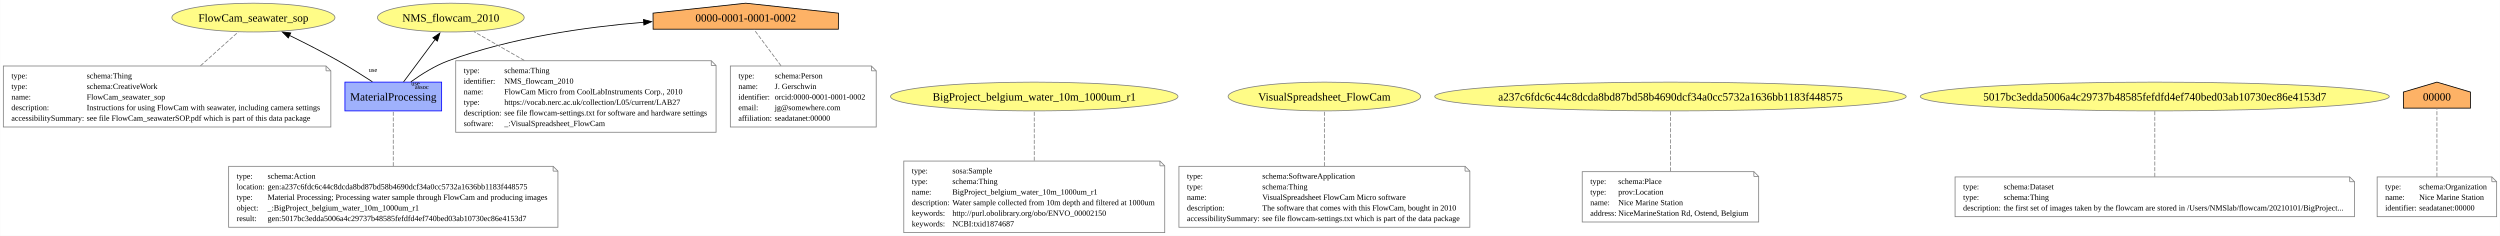
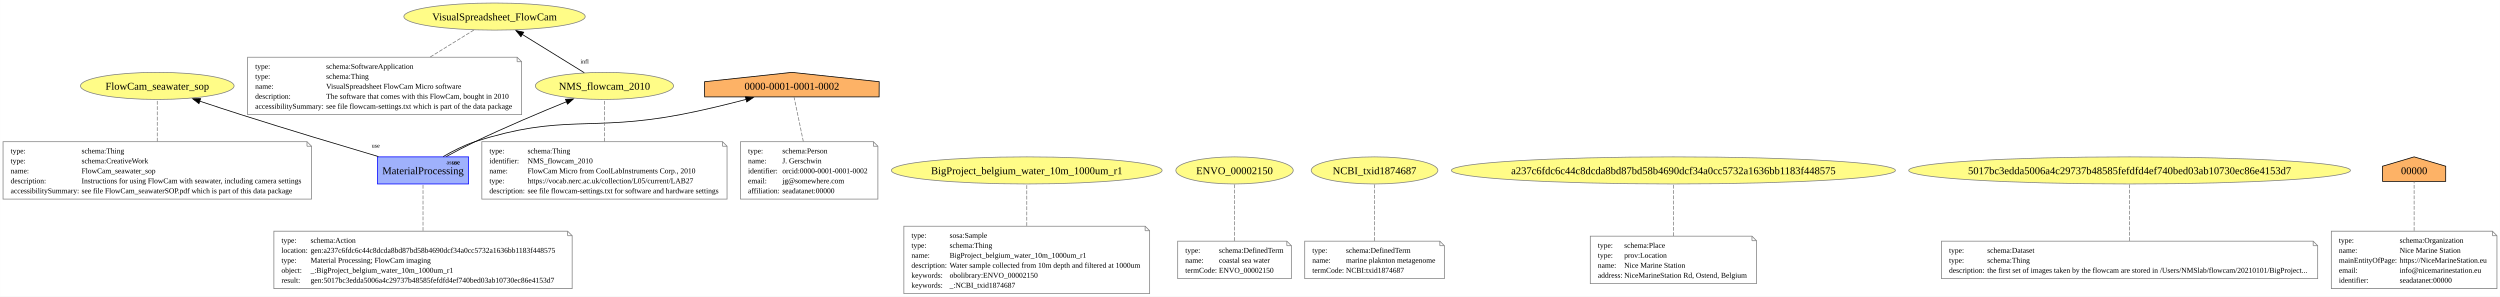
- <svg xmlns="http://www.w3.org/2000/svg" xmlns:xlink="http://www.w3.org/1999/xlink" width="3128pt" height="295pt" viewBox="0.00 0.00 3127.62 295.00">
-   <g id="graph0" class="graph" transform="scale(1 1) rotate(0) translate(4 291)">
-     <polygon fill="white" stroke="none" points="-4,4 -4,-291 3123.62,-291 3123.62,4 -4,4" />
+ <svg xmlns="http://www.w3.org/2000/svg" xmlns:xlink="http://www.w3.org/1999/xlink" width="3321pt" height="394pt" viewBox="0.00 0.00 3320.88 394.00">
+   <g id="graph0" class="graph" transform="scale(1 1) rotate(0) translate(4 390)">
+     <polygon fill="white" stroke="none" points="-4,4 -4,-390 3316.88,-390 3316.88,4 -4,4" />
    <g id="node1" class="node">
      <g id="a_node1">
        <a xlink:href="_MaterialProcessing" xlink:title="MaterialProcessing">
-           <polygon fill="#9fb1fc" stroke="#0000ff" points="548.38,-188.25 427.38,-188.25 427.38,-152.25 548.38,-152.25 548.38,-188.25" />
-           <text text-anchor="middle" x="487.88" y="-165.2" font-family="Times New Roman,serif" font-size="14.00">MaterialProcessing</text>
+           <polygon fill="#9fb1fc" stroke="#0000ff" points="618.38,-181.62 497.38,-181.62 497.38,-145.62 618.38,-145.62 618.38,-181.62" />
+           <text text-anchor="middle" x="557.88" y="-158.57" font-family="Times New Roman,serif" font-size="14.00">MaterialProcessing</text>
        </a>
      </g>
    </g>
    <g id="node5" class="node">
      <g id="a_node5">
        <a xlink:href="_FlowCam_seawater_sop" xlink:title="FlowCam_seawater_sop">
-           <ellipse fill="#fffc87" stroke="#808080" cx="312.88" cy="-269" rx="102.02" ry="18" />
-           <text text-anchor="middle" x="312.88" y="-263.95" font-family="Times New Roman,serif" font-size="14.00">FlowCam_seawater_sop</text>
-         </a>
-       </g>
-     </g>
-     <g id="edge11" class="edge">
-       <path fill="none" stroke="black" d="M461.72,-188.72C448.98,-197 433.32,-206.84 418.88,-215 399.23,-226.1 376.96,-237.42 357.92,-246.73" />
-       <polygon fill="black" stroke="black" points="356.54,-243.51 349.07,-251.02 359.6,-249.81 356.54,-243.51" />
-       <text text-anchor="middle" x="462.48" y="-200.97" font-family="Times New Roman,serif" font-size="8.00">use</text>
+           <ellipse fill="#fffc87" stroke="#808080" cx="204.88" cy="-275.88" rx="102.02" ry="18" />
+           <text text-anchor="middle" x="204.88" y="-270.82" font-family="Times New Roman,serif" font-size="14.00">FlowCam_seawater_sop</text>
+         </a>
+       </g>
+     </g>
+     <g id="edge13" class="edge">
+       <path fill="none" stroke="black" d="M498.55,-182.02C449.47,-196.54 377.98,-217.98 315.88,-237.75 298,-243.44 278.57,-249.86 261.05,-255.73" />
+       <polygon fill="black" stroke="black" points="260.21,-252.32 251.85,-258.83 262.44,-258.96 260.21,-252.32" />
+       <text text-anchor="middle" x="495.05" y="-193.88" font-family="Times New Roman,serif" font-size="8.00">use</text>
    </g>
    <g id="node9" class="node">
      <g id="a_node9">
        <a xlink:href="_NMS_flowcam_2010" xlink:title="NMS_flowcam_2010">
-           <ellipse fill="#fffc87" stroke="#808080" cx="559.88" cy="-269" rx="91.78" ry="18" />
-           <text text-anchor="middle" x="559.88" y="-263.95" font-family="Times New Roman,serif" font-size="14.00">NMS_flowcam_2010</text>
-         </a>
-       </g>
-     </g>
-     <g id="edge12" class="edge">
-       <path fill="none" stroke="black" d="M500.75,-188.55C511.8,-203.41 527.91,-225.05 540.52,-241.99" />
-       <polygon fill="black" stroke="black" points="537.43,-243.71 546.21,-249.64 543.05,-239.53 537.43,-243.71" />
-       <text text-anchor="middle" x="515.65" y="-184.08" font-family="Times New Roman,serif" font-size="8.00">use</text>
-     </g>
-     <g id="node15" class="node">
-       <g id="a_node15">
+           <ellipse fill="#fffc87" stroke="#808080" cx="798.88" cy="-275.88" rx="91.78" ry="18" />
+           <text text-anchor="middle" x="798.88" y="-270.82" font-family="Times New Roman,serif" font-size="14.00">NMS_flowcam_2010</text>
+         </a>
+       </g>
+     </g>
+     <g id="edge14" class="edge">
+       <path fill="none" stroke="black" d="M588.82,-182.06C600.61,-188.49 614.25,-195.68 626.88,-201.75 667.3,-221.17 714.2,-240.93 748.81,-255.01" />
+       <polygon fill="black" stroke="black" points="747.15,-258.11 757.73,-258.62 749.78,-251.62 747.15,-258.11" />
+       <text text-anchor="middle" x="601.61" y="-171.5" font-family="Times New Roman,serif" font-size="8.00">use</text>
+     </g>
+     <g id="node19" class="node">
+       <g id="a_node19">
        <a xlink:href="https://orcid.org/0000-0001-0001-0002" xlink:title="0000-0001-0001-0002">
-           <polygon fill="#fdb266" stroke="black" points="1044.86,-274.56 928.88,-287 812.89,-274.56 813,-254.44 1044.75,-254.44 1044.86,-274.56" />
-           <text text-anchor="middle" x="928.88" y="-263.95" font-family="Times New Roman,serif" font-size="14.00">0000-0001-0001-0002</text>
-         </a>
-       </g>
-     </g>
-     <g id="edge10" class="edge">
-       <path fill="none" stroke="black" d="M509.9,-188.63C522.86,-197.95 539.97,-208.77 556.88,-215 635.18,-243.88 728.12,-257.13 801.52,-263.16" />
-       <polygon fill="black" stroke="black" points="800.91,-266.62 811.15,-263.91 801.46,-259.64 800.91,-266.62" />
-       <text text-anchor="middle" x="523.53" y="-179.63" font-family="Times New Roman,serif" font-size="8.00">assoc</text>
+           <polygon fill="#fdb266" stroke="black" points="1163.86,-281.44 1047.88,-293.88 931.89,-281.44 932,-261.31 1163.75,-261.31 1163.86,-281.44" />
+           <text text-anchor="middle" x="1047.88" y="-270.82" font-family="Times New Roman,serif" font-size="14.00">0000-0001-0001-0002</text>
+         </a>
+       </g>
+     </g>
+     <g id="edge15" class="edge">
+       <path fill="none" stroke="black" d="M584.72,-182.01C597.09,-189.24 612.25,-197.03 626.88,-201.75 743.34,-239.36 779.66,-214.82 899.88,-237.75 928.79,-243.26 960.49,-250.99 987.11,-257.96" />
+       <polygon fill="black" stroke="black" points="986.16,-261.33 996.72,-260.51 987.95,-254.56 986.16,-261.33" />
+       <text text-anchor="middle" x="597.7" y="-171.77" font-family="Times New Roman,serif" font-size="8.00">assoc</text>
    </g>
    <g id="node2" class="node">
-       <polygon fill="none" stroke="gray" points="687.88,-82.88 281.88,-82.88 281.88,-6.62 693.88,-6.62 693.88,-76.88 687.88,-82.88" />
-       <polyline fill="none" stroke="gray" points="687.88,-82.88 687.88,-76.88" />
-       <polyline fill="none" stroke="gray" points="693.88,-76.88 687.88,-76.88" />
-       <text text-anchor="start" x="291.88" y="-67.38" font-family="Times New Roman,serif" font-size="10.00">type:</text>
-       <text text-anchor="start" x="330.62" y="-67.38" font-family="Times New Roman,serif" font-size="10.00">schema:Action</text>
-       <text text-anchor="start" x="291.88" y="-54.12" font-family="Times New Roman,serif" font-size="10.00">location:</text>
-       <text text-anchor="start" x="330.62" y="-54.12" font-family="Times New Roman,serif" font-size="10.00">gen:a237c6fdc6c44c8dcda8bd87bd58b4690dcf34a0cc5732a1636bb1183f448575</text>
-       <text text-anchor="start" x="291.88" y="-40.88" font-family="Times New Roman,serif" font-size="10.00">type:</text>
-       <text text-anchor="start" x="330.62" y="-40.88" font-family="Times New Roman,serif" font-size="10.00">Material Processing; Processing water sample through FlowCam and producing images</text>
-       <text text-anchor="start" x="291.88" y="-27.62" font-family="Times New Roman,serif" font-size="10.00">object:</text>
-       <text text-anchor="start" x="330.62" y="-27.62" font-family="Times New Roman,serif" font-size="10.00">_:BigProject_belgium_water_10m_1000um_r1</text>
-       <text text-anchor="start" x="291.88" y="-14.38" font-family="Times New Roman,serif" font-size="10.00">result:</text>
-       <text text-anchor="start" x="330.62" y="-14.38" font-family="Times New Roman,serif" font-size="10.00">gen:5017bc3edda5006a4c29737b48585fefdfd4ef740bed03ab10730ec86e4153d7</text>
+       <polygon fill="none" stroke="gray" points="750,-82.88 359.75,-82.88 359.75,-6.62 756,-6.62 756,-76.88 750,-82.88" />
+       <polyline fill="none" stroke="gray" points="750,-82.88 750,-76.88" />
+       <polyline fill="none" stroke="gray" points="756,-76.88 750,-76.88" />
+       <text text-anchor="start" x="369.75" y="-67.38" font-family="Times New Roman,serif" font-size="10.00">type:</text>
+       <text text-anchor="start" x="408.5" y="-67.38" font-family="Times New Roman,serif" font-size="10.00">schema:Action</text>
+       <text text-anchor="start" x="369.75" y="-54.12" font-family="Times New Roman,serif" font-size="10.00">location:</text>
+       <text text-anchor="start" x="408.5" y="-54.12" font-family="Times New Roman,serif" font-size="10.00">gen:a237c6fdc6c44c8dcda8bd87bd58b4690dcf34a0cc5732a1636bb1183f448575</text>
+       <text text-anchor="start" x="369.75" y="-40.88" font-family="Times New Roman,serif" font-size="10.00">type:</text>
+       <text text-anchor="start" x="408.5" y="-40.88" font-family="Times New Roman,serif" font-size="10.00">Material Processing; FlowCam imaging</text>
+       <text text-anchor="start" x="369.75" y="-27.62" font-family="Times New Roman,serif" font-size="10.00">object:</text>
+       <text text-anchor="start" x="408.5" y="-27.62" font-family="Times New Roman,serif" font-size="10.00">_:BigProject_belgium_water_10m_1000um_r1</text>
+       <text text-anchor="start" x="369.75" y="-14.38" font-family="Times New Roman,serif" font-size="10.00">result:</text>
+       <text text-anchor="start" x="408.5" y="-14.38" font-family="Times New Roman,serif" font-size="10.00">gen:5017bc3edda5006a4c29737b48585fefdfd4ef740bed03ab10730ec86e4153d7</text>
    </g>
    <g id="edge1" class="edge">
-       <path fill="none" stroke="gray" stroke-dasharray="5,2" d="M487.88,-83.14C487.88,-106 487.88,-134.16 487.88,-151.92" />
+       <path fill="none" stroke="gray" stroke-dasharray="5,2" d="M557.88,-83.37C557.88,-104.19 557.88,-129.07 557.88,-145.32" />
    </g>
    <g id="node3" class="node">
      <g id="a_node3">
        <a xlink:href="_BigProject_belgium_water_10m_1000um_r1" xlink:title="BigProject_belgium_water_10m_1000um_r1">
-           <ellipse fill="#fffc87" stroke="#808080" cx="1289.88" cy="-170.25" rx="179.82" ry="18" />
-           <text text-anchor="middle" x="1289.88" y="-165.2" font-family="Times New Roman,serif" font-size="14.00">BigProject_belgium_water_10m_1000um_r1</text>
+           <ellipse fill="#fffc87" stroke="#808080" cx="1359.88" cy="-163.62" rx="179.82" ry="18" />
+           <text text-anchor="middle" x="1359.88" y="-158.57" font-family="Times New Roman,serif" font-size="14.00">BigProject_belgium_water_10m_1000um_r1</text>
        </a>
      </g>
    </g>
    <g id="node4" class="node">
-       <polygon fill="none" stroke="gray" points="1447.12,-89.5 1126.62,-89.5 1126.62,0 1453.12,0 1453.12,-83.5 1447.12,-89.5" />
-       <polyline fill="none" stroke="gray" points="1447.12,-89.5 1447.12,-83.5" />
-       <polyline fill="none" stroke="gray" points="1453.12,-83.5 1447.12,-83.5" />
-       <text text-anchor="start" x="1136.62" y="-74" font-family="Times New Roman,serif" font-size="10.00">type:</text>
-       <text text-anchor="start" x="1187.38" y="-74" font-family="Times New Roman,serif" font-size="10.00">sosa:Sample</text>
-       <text text-anchor="start" x="1136.62" y="-60.75" font-family="Times New Roman,serif" font-size="10.00">type:</text>
-       <text text-anchor="start" x="1187.38" y="-60.75" font-family="Times New Roman,serif" font-size="10.00">schema:Thing</text>
-       <text text-anchor="start" x="1136.62" y="-47.5" font-family="Times New Roman,serif" font-size="10.00">name:</text>
-       <text text-anchor="start" x="1187.38" y="-47.5" font-family="Times New Roman,serif" font-size="10.00">BigProject_belgium_water_10m_1000um_r1</text>
-       <text text-anchor="start" x="1136.62" y="-34.25" font-family="Times New Roman,serif" font-size="10.00">description:</text>
-       <text text-anchor="start" x="1187.38" y="-34.25" font-family="Times New Roman,serif" font-size="10.00">Water sample collected from 10m depth and filtered at 1000um</text>
-       <text text-anchor="start" x="1136.62" y="-21" font-family="Times New Roman,serif" font-size="10.00">keywords:</text>
-       <text text-anchor="start" x="1187.38" y="-21" font-family="Times New Roman,serif" font-size="10.00">http://purl.obolibrary.org/obo/ENVO_00002150</text>
-       <text text-anchor="start" x="1136.62" y="-7.75" font-family="Times New Roman,serif" font-size="10.00">keywords:</text>
-       <text text-anchor="start" x="1187.38" y="-7.75" font-family="Times New Roman,serif" font-size="10.00">NCBI:txid1874687</text>
+       <polygon fill="none" stroke="gray" points="1517.12,-89.5 1196.62,-89.5 1196.62,0 1523.12,0 1523.12,-83.5 1517.12,-89.5" />
+       <polyline fill="none" stroke="gray" points="1517.12,-89.5 1517.12,-83.5" />
+       <polyline fill="none" stroke="gray" points="1523.12,-83.5 1517.12,-83.5" />
+       <text text-anchor="start" x="1206.62" y="-74" font-family="Times New Roman,serif" font-size="10.00">type:</text>
+       <text text-anchor="start" x="1257.38" y="-74" font-family="Times New Roman,serif" font-size="10.00">sosa:Sample</text>
+       <text text-anchor="start" x="1206.62" y="-60.75" font-family="Times New Roman,serif" font-size="10.00">type:</text>
+       <text text-anchor="start" x="1257.38" y="-60.75" font-family="Times New Roman,serif" font-size="10.00">schema:Thing</text>
+       <text text-anchor="start" x="1206.62" y="-47.5" font-family="Times New Roman,serif" font-size="10.00">name:</text>
+       <text text-anchor="start" x="1257.38" y="-47.5" font-family="Times New Roman,serif" font-size="10.00">BigProject_belgium_water_10m_1000um_r1</text>
+       <text text-anchor="start" x="1206.62" y="-34.25" font-family="Times New Roman,serif" font-size="10.00">description:</text>
+       <text text-anchor="start" x="1257.38" y="-34.25" font-family="Times New Roman,serif" font-size="10.00">Water sample collected from 10m depth and filtered at 1000um</text>
+       <text text-anchor="start" x="1206.62" y="-21" font-family="Times New Roman,serif" font-size="10.00">keywords:</text>
+       <text text-anchor="start" x="1257.38" y="-21" font-family="Times New Roman,serif" font-size="10.00">obolibrary:ENVO_00002150</text>
+       <text text-anchor="start" x="1206.62" y="-7.75" font-family="Times New Roman,serif" font-size="10.00">keywords:</text>
+       <text text-anchor="start" x="1257.38" y="-7.75" font-family="Times New Roman,serif" font-size="10.00">_:NCBI_txid1874687</text>
    </g>
    <g id="edge2" class="edge">
-       <path fill="none" stroke="gray" stroke-dasharray="5,2" d="M1289.88,-89.99C1289.88,-111.44 1289.88,-135.97 1289.88,-151.99" />
+       <path fill="none" stroke="gray" stroke-dasharray="5,2" d="M1359.88,-89.94C1359.88,-109.2 1359.88,-130.66 1359.88,-145.24" />
    </g>
    <g id="node6" class="node">
-       <polygon fill="none" stroke="gray" points="403.75,-208.38 0,-208.38 0,-132.12 409.75,-132.12 409.75,-202.38 403.75,-208.38" />
-       <polyline fill="none" stroke="gray" points="403.75,-208.38 403.75,-202.38" />
-       <polyline fill="none" stroke="gray" points="409.75,-202.38 403.75,-202.38" />
-       <text text-anchor="start" x="10" y="-192.88" font-family="Times New Roman,serif" font-size="10.00">type:</text>
-       <text text-anchor="start" x="104.25" y="-192.88" font-family="Times New Roman,serif" font-size="10.00">schema:Thing</text>
-       <text text-anchor="start" x="10" y="-179.62" font-family="Times New Roman,serif" font-size="10.00">type:</text>
-       <text text-anchor="start" x="104.25" y="-179.62" font-family="Times New Roman,serif" font-size="10.00">schema:CreativeWork</text>
-       <text text-anchor="start" x="10" y="-166.38" font-family="Times New Roman,serif" font-size="10.00">name:</text>
-       <text text-anchor="start" x="104.25" y="-166.38" font-family="Times New Roman,serif" font-size="10.00">FlowCam_seawater_sop</text>
-       <text text-anchor="start" x="10" y="-153.12" font-family="Times New Roman,serif" font-size="10.00">description:</text>
-       <text text-anchor="start" x="104.25" y="-153.12" font-family="Times New Roman,serif" font-size="10.00">Instructions for using FlowCam with seawater, including camera settings</text>
-       <text text-anchor="start" x="10" y="-139.88" font-family="Times New Roman,serif" font-size="10.00">accessibilitySummary:</text>
-       <text text-anchor="start" x="104.25" y="-139.88" font-family="Times New Roman,serif" font-size="10.00">see file FlowCam_seawaterSOP.pdf which is part of this data package</text>
+       <polygon fill="none" stroke="gray" points="403.75,-201.75 0,-201.75 0,-125.5 409.75,-125.5 409.75,-195.75 403.75,-201.75" />
+       <polyline fill="none" stroke="gray" points="403.75,-201.75 403.75,-195.75" />
+       <polyline fill="none" stroke="gray" points="409.75,-195.75 403.75,-195.75" />
+       <text text-anchor="start" x="10" y="-186.25" font-family="Times New Roman,serif" font-size="10.00">type:</text>
+       <text text-anchor="start" x="104.25" y="-186.25" font-family="Times New Roman,serif" font-size="10.00">schema:Thing</text>
+       <text text-anchor="start" x="10" y="-173" font-family="Times New Roman,serif" font-size="10.00">type:</text>
+       <text text-anchor="start" x="104.25" y="-173" font-family="Times New Roman,serif" font-size="10.00">schema:CreativeWork</text>
+       <text text-anchor="start" x="10" y="-159.75" font-family="Times New Roman,serif" font-size="10.00">name:</text>
+       <text text-anchor="start" x="104.25" y="-159.75" font-family="Times New Roman,serif" font-size="10.00">FlowCam_seawater_sop</text>
+       <text text-anchor="start" x="10" y="-146.5" font-family="Times New Roman,serif" font-size="10.00">description:</text>
+       <text text-anchor="start" x="104.25" y="-146.5" font-family="Times New Roman,serif" font-size="10.00">Instructions for using FlowCam with seawater, including camera settings</text>
+       <text text-anchor="start" x="10" y="-133.25" font-family="Times New Roman,serif" font-size="10.00">accessibilitySummary:</text>
+       <text text-anchor="start" x="104.25" y="-133.25" font-family="Times New Roman,serif" font-size="10.00">see file FlowCam_seawaterSOP.pdf which is part of this data package</text>
    </g>
    <g id="edge3" class="edge">
-       <path fill="none" stroke="gray" stroke-dasharray="5,2" d="M246.63,-208.66C262.89,-223.23 280.72,-239.2 293.78,-250.9" />
+       <path fill="none" stroke="gray" stroke-dasharray="5,2" d="M204.88,-201.95C204.88,-220.82 204.88,-242.8 204.88,-257.66" />
    </g>
    <g id="node7" class="node">
      <g id="a_node7">
        <a xlink:href="_VisualSpreadsheet_FlowCam" xlink:title="VisualSpreadsheet_FlowCam">
-           <ellipse fill="#fffc87" stroke="#808080" cx="1652.88" cy="-170.25" rx="120.45" ry="18" />
-           <text text-anchor="middle" x="1652.88" y="-165.2" font-family="Times New Roman,serif" font-size="14.00">VisualSpreadsheet_FlowCam</text>
+           <ellipse fill="#fffc87" stroke="#808080" cx="652.88" cy="-368" rx="120.45" ry="18" />
+           <text text-anchor="middle" x="652.88" y="-362.95" font-family="Times New Roman,serif" font-size="14.00">VisualSpreadsheet_FlowCam</text>
        </a>
      </g>
    </g>
    <g id="node8" class="node">
-       <polygon fill="none" stroke="gray" points="1828.88,-82.88 1470.88,-82.88 1470.88,-6.62 1834.88,-6.62 1834.88,-76.88 1828.88,-82.88" />
-       <polyline fill="none" stroke="gray" points="1828.88,-82.88 1828.88,-76.88" />
-       <polyline fill="none" stroke="gray" points="1834.88,-76.88 1828.88,-76.88" />
-       <text text-anchor="start" x="1480.88" y="-67.38" font-family="Times New Roman,serif" font-size="10.00">type:</text>
-       <text text-anchor="start" x="1575.12" y="-67.38" font-family="Times New Roman,serif" font-size="10.00">schema:SoftwareApplication</text>
-       <text text-anchor="start" x="1480.88" y="-54.12" font-family="Times New Roman,serif" font-size="10.00">type:</text>
-       <text text-anchor="start" x="1575.12" y="-54.12" font-family="Times New Roman,serif" font-size="10.00">schema:Thing</text>
-       <text text-anchor="start" x="1480.88" y="-40.88" font-family="Times New Roman,serif" font-size="10.00">name:</text>
-       <text text-anchor="start" x="1575.12" y="-40.88" font-family="Times New Roman,serif" font-size="10.00">VisualSpreadsheet FlowCam Micro software</text>
-       <text text-anchor="start" x="1480.88" y="-27.62" font-family="Times New Roman,serif" font-size="10.00">description:</text>
-       <text text-anchor="start" x="1575.12" y="-27.62" font-family="Times New Roman,serif" font-size="10.00">The software that comes with this FlowCam, bought in 2010</text>
-       <text text-anchor="start" x="1480.88" y="-14.38" font-family="Times New Roman,serif" font-size="10.00">accessibilitySummary:</text>
-       <text text-anchor="start" x="1575.12" y="-14.38" font-family="Times New Roman,serif" font-size="10.00">see file flowcam-settings.txt which is part of the data package</text>
+       <polygon fill="none" stroke="gray" points="682.88,-314 324.88,-314 324.88,-237.75 688.88,-237.75 688.88,-308 682.88,-314" />
+       <polyline fill="none" stroke="gray" points="682.88,-314 682.88,-308" />
+       <polyline fill="none" stroke="gray" points="688.88,-308 682.88,-308" />
+       <text text-anchor="start" x="334.88" y="-298.5" font-family="Times New Roman,serif" font-size="10.00">type:</text>
+       <text text-anchor="start" x="429.12" y="-298.5" font-family="Times New Roman,serif" font-size="10.00">schema:SoftwareApplication</text>
+       <text text-anchor="start" x="334.88" y="-285.25" font-family="Times New Roman,serif" font-size="10.00">type:</text>
+       <text text-anchor="start" x="429.12" y="-285.25" font-family="Times New Roman,serif" font-size="10.00">schema:Thing</text>
+       <text text-anchor="start" x="334.88" y="-272" font-family="Times New Roman,serif" font-size="10.00">name:</text>
+       <text text-anchor="start" x="429.12" y="-272" font-family="Times New Roman,serif" font-size="10.00">VisualSpreadsheet FlowCam Micro software</text>
+       <text text-anchor="start" x="334.88" y="-258.75" font-family="Times New Roman,serif" font-size="10.00">description:</text>
+       <text text-anchor="start" x="429.12" y="-258.75" font-family="Times New Roman,serif" font-size="10.00">The software that comes with this FlowCam, bought in 2010</text>
+       <text text-anchor="start" x="334.88" y="-245.5" font-family="Times New Roman,serif" font-size="10.00">accessibilitySummary:</text>
+       <text text-anchor="start" x="429.12" y="-245.5" font-family="Times New Roman,serif" font-size="10.00">see file flowcam-settings.txt which is part of the data package</text>
    </g>
    <g id="edge4" class="edge">
-       <path fill="none" stroke="gray" stroke-dasharray="5,2" d="M1652.88,-83.14C1652.88,-106 1652.88,-134.16 1652.88,-151.92" />
+       <path fill="none" stroke="gray" stroke-dasharray="5,2" d="M567.52,-314.31C587.74,-326.79 609.25,-340.07 625.62,-350.18" />
+     </g>
+     <g id="edge12" class="edge">
+       <path fill="none" stroke="black" d="M772.1,-293.41C748.99,-307.67 715.38,-328.42 689.73,-344.25" />
+       <polygon fill="black" stroke="black" points="687.94,-341.24 681.27,-349.47 691.61,-347.2 687.94,-341.24" />
+       <text text-anchor="middle" x="772.54" y="-305.67" font-family="Times New Roman,serif" font-size="8.00">infl</text>
    </g>
    <g id="node10" class="node">
-       <polygon fill="none" stroke="gray" points="885.75,-215 566,-215 566,-125.5 891.75,-125.5 891.75,-209 885.75,-215" />
-       <polyline fill="none" stroke="gray" points="885.75,-215 885.75,-209" />
-       <polyline fill="none" stroke="gray" points="891.75,-209 885.75,-209" />
-       <text text-anchor="start" x="576" y="-199.5" font-family="Times New Roman,serif" font-size="10.00">type:</text>
-       <text text-anchor="start" x="626.75" y="-199.5" font-family="Times New Roman,serif" font-size="10.00">schema:Thing</text>
-       <text text-anchor="start" x="576" y="-186.25" font-family="Times New Roman,serif" font-size="10.00">identifier:</text>
-       <text text-anchor="start" x="626.75" y="-186.25" font-family="Times New Roman,serif" font-size="10.00">NMS_flowcam_2010</text>
-       <text text-anchor="start" x="576" y="-173" font-family="Times New Roman,serif" font-size="10.00">name:</text>
-       <text text-anchor="start" x="626.75" y="-173" font-family="Times New Roman,serif" font-size="10.00">FlowCam Micro from CoolLabInstruments Corp., 2010</text>
-       <text text-anchor="start" x="576" y="-159.75" font-family="Times New Roman,serif" font-size="10.00">type:</text>
-       <text text-anchor="start" x="626.75" y="-159.75" font-family="Times New Roman,serif" font-size="10.00">https://vocab.nerc.ac.uk/collection/L05/current/LAB27</text>
-       <text text-anchor="start" x="576" y="-146.5" font-family="Times New Roman,serif" font-size="10.00">description:</text>
-       <text text-anchor="start" x="626.75" y="-146.5" font-family="Times New Roman,serif" font-size="10.00">see file flowcam-settings.txt for software and hardware settings</text>
-       <text text-anchor="start" x="576" y="-133.25" font-family="Times New Roman,serif" font-size="10.00">software:</text>
-       <text text-anchor="start" x="626.75" y="-133.25" font-family="Times New Roman,serif" font-size="10.00">_:VisualSpreadsheet_FlowCam</text>
+       <polygon fill="none" stroke="gray" points="955.75,-201.75 636,-201.75 636,-125.5 961.75,-125.5 961.75,-195.75 955.75,-201.75" />
+       <polyline fill="none" stroke="gray" points="955.75,-201.75 955.75,-195.75" />
+       <polyline fill="none" stroke="gray" points="961.75,-195.75 955.75,-195.75" />
+       <text text-anchor="start" x="646" y="-186.25" font-family="Times New Roman,serif" font-size="10.00">type:</text>
+       <text text-anchor="start" x="696.75" y="-186.25" font-family="Times New Roman,serif" font-size="10.00">schema:Thing</text>
+       <text text-anchor="start" x="646" y="-173" font-family="Times New Roman,serif" font-size="10.00">identifier:</text>
+       <text text-anchor="start" x="696.75" y="-173" font-family="Times New Roman,serif" font-size="10.00">NMS_flowcam_2010</text>
+       <text text-anchor="start" x="646" y="-159.75" font-family="Times New Roman,serif" font-size="10.00">name:</text>
+       <text text-anchor="start" x="696.75" y="-159.75" font-family="Times New Roman,serif" font-size="10.00">FlowCam Micro from CoolLabInstruments Corp., 2010</text>
+       <text text-anchor="start" x="646" y="-146.5" font-family="Times New Roman,serif" font-size="10.00">type:</text>
+       <text text-anchor="start" x="696.75" y="-146.5" font-family="Times New Roman,serif" font-size="10.00">https://vocab.nerc.ac.uk/collection/L05/current/LAB27</text>
+       <text text-anchor="start" x="646" y="-133.25" font-family="Times New Roman,serif" font-size="10.00">description:</text>
+       <text text-anchor="start" x="696.75" y="-133.25" font-family="Times New Roman,serif" font-size="10.00">see file flowcam-settings.txt for software and hardware settings</text>
    </g>
    <g id="edge5" class="edge">
-       <path fill="none" stroke="gray" stroke-dasharray="5,2" d="M651.79,-215.38C629.33,-228.24 606.17,-241.5 588.71,-251.49" />
+       <path fill="none" stroke="gray" stroke-dasharray="5,2" d="M798.88,-201.95C798.88,-220.82 798.88,-242.8 798.88,-257.66" />
    </g>
    <g id="node11" class="node">
      <g id="a_node11">
-         <a xlink:href="gena237c6fdc6c44c8dcda8bd87bd58b4690dcf34a0cc5732a1636bb1183f448575" xlink:title="a237c6fdc6c44c8dcda8bd87bd58b4690dcf34a0cc5732a1636bb1183f448575">
-           <ellipse fill="#fffc87" stroke="#808080" cx="2085.88" cy="-170.25" rx="294.97" ry="18" />
-           <text text-anchor="middle" x="2085.88" y="-165.2" font-family="Times New Roman,serif" font-size="14.00">a237c6fdc6c44c8dcda8bd87bd58b4690dcf34a0cc5732a1636bb1183f448575</text>
+         <a xlink:href="http://purl.obolibrary.org/obo/ENVO_00002150" xlink:title="ENVO_00002150">
+           <ellipse fill="#fffc87" stroke="#808080" cx="1635.88" cy="-163.62" rx="77.97" ry="18" />
+           <text text-anchor="middle" x="1635.88" y="-158.57" font-family="Times New Roman,serif" font-size="14.00">ENVO_00002150</text>
        </a>
      </g>
    </g>
    <g id="node12" class="node">
-       <polygon fill="none" stroke="gray" points="2190.25,-76.25 1975.5,-76.25 1975.5,-13.25 2196.25,-13.25 2196.25,-70.25 2190.25,-76.25" />
-       <polyline fill="none" stroke="gray" points="2190.25,-76.25 2190.25,-70.25" />
-       <polyline fill="none" stroke="gray" points="2196.25,-70.25 2190.25,-70.25" />
-       <text text-anchor="start" x="1985.5" y="-60.75" font-family="Times New Roman,serif" font-size="10.00">type:</text>
-       <text text-anchor="start" x="2020.5" y="-60.75" font-family="Times New Roman,serif" font-size="10.00">schema:Place</text>
-       <text text-anchor="start" x="1985.5" y="-47.5" font-family="Times New Roman,serif" font-size="10.00">type:</text>
-       <text text-anchor="start" x="2020.5" y="-47.5" font-family="Times New Roman,serif" font-size="10.00">prov:Location</text>
-       <text text-anchor="start" x="1985.5" y="-34.25" font-family="Times New Roman,serif" font-size="10.00">name:</text>
-       <text text-anchor="start" x="2020.5" y="-34.25" font-family="Times New Roman,serif" font-size="10.00">Nice Marine Station</text>
-       <text text-anchor="start" x="1985.5" y="-21" font-family="Times New Roman,serif" font-size="10.00">address:</text>
-       <text text-anchor="start" x="2020.5" y="-21" font-family="Times New Roman,serif" font-size="10.00">NiceMarineStation Rd, Ostend, Belgium</text>
+       <polygon fill="none" stroke="gray" points="1705.38,-69.62 1560.38,-69.62 1560.38,-19.88 1711.38,-19.88 1711.38,-63.62 1705.38,-69.62" />
+       <polyline fill="none" stroke="gray" points="1705.38,-69.62 1705.38,-63.62" />
+       <polyline fill="none" stroke="gray" points="1711.38,-63.62 1705.38,-63.62" />
+       <text text-anchor="start" x="1570.38" y="-54.12" font-family="Times New Roman,serif" font-size="10.00">type:</text>
+       <text text-anchor="start" x="1615.12" y="-54.12" font-family="Times New Roman,serif" font-size="10.00">schema:DefinedTerm</text>
+       <text text-anchor="start" x="1570.38" y="-40.88" font-family="Times New Roman,serif" font-size="10.00">name:</text>
+       <text text-anchor="start" x="1615.12" y="-40.88" font-family="Times New Roman,serif" font-size="10.00">coastal sea water</text>
+       <text text-anchor="start" x="1570.38" y="-27.62" font-family="Times New Roman,serif" font-size="10.00">termCode:</text>
+       <text text-anchor="start" x="1615.12" y="-27.62" font-family="Times New Roman,serif" font-size="10.00">ENVO_00002150</text>
    </g>
    <g id="edge6" class="edge">
-       <path fill="none" stroke="gray" stroke-dasharray="5,2" d="M2085.88,-76.6C2085.88,-100.46 2085.88,-132.62 2085.88,-152.09" />
+       <path fill="none" stroke="gray" stroke-dasharray="5,2" d="M1635.88,-69.97C1635.88,-92.43 1635.88,-125.32 1635.88,-145.27" />
    </g>
    <g id="node13" class="node">
      <g id="a_node13">
-         <a xlink:href="gen5017bc3edda5006a4c29737b48585fefdfd4ef740bed03ab10730ec86e4153d7" xlink:title="5017bc3edda5006a4c29737b48585fefdfd4ef740bed03ab10730ec86e4153d7">
-           <ellipse fill="#fffc87" stroke="#808080" cx="2691.88" cy="-170.25" rx="293.44" ry="18" />
-           <text text-anchor="middle" x="2691.88" y="-165.2" font-family="Times New Roman,serif" font-size="14.00">5017bc3edda5006a4c29737b48585fefdfd4ef740bed03ab10730ec86e4153d7</text>
+         <a xlink:href="_NCBI_txid1874687" xlink:title="NCBI_txid1874687">
+           <ellipse fill="#fffc87" stroke="#808080" cx="1821.88" cy="-163.62" rx="84.11" ry="18" />
+           <text text-anchor="middle" x="1821.88" y="-158.57" font-family="Times New Roman,serif" font-size="14.00">NCBI_txid1874687</text>
        </a>
      </g>
    </g>
    <g id="node14" class="node">
-       <polygon fill="none" stroke="gray" points="2935.75,-69.62 2442,-69.62 2442,-19.88 2941.75,-19.88 2941.75,-63.62 2935.75,-69.62" />
-       <polyline fill="none" stroke="gray" points="2935.75,-69.62 2935.75,-63.62" />
-       <polyline fill="none" stroke="gray" points="2941.75,-63.62 2935.75,-63.62" />
-       <text text-anchor="start" x="2452" y="-54.12" font-family="Times New Roman,serif" font-size="10.00">type:</text>
-       <text text-anchor="start" x="2502.75" y="-54.12" font-family="Times New Roman,serif" font-size="10.00">schema:Dataset</text>
-       <text text-anchor="start" x="2452" y="-40.88" font-family="Times New Roman,serif" font-size="10.00">type:</text>
-       <text text-anchor="start" x="2502.75" y="-40.88" font-family="Times New Roman,serif" font-size="10.00">schema:Thing</text>
-       <text text-anchor="start" x="2452" y="-27.62" font-family="Times New Roman,serif" font-size="10.00">description:</text>
-       <text text-anchor="start" x="2502.75" y="-27.62" font-family="Times New Roman,serif" font-size="10.00">the first set of images taken by the flowcam are stored in /Users/NMSlab/flowcam/20210101/BigProject...</text>
+       <polygon fill="none" stroke="gray" points="1908.62,-69.62 1729.12,-69.62 1729.12,-19.88 1914.62,-19.88 1914.62,-63.62 1908.62,-69.62" />
+       <polyline fill="none" stroke="gray" points="1908.62,-69.62 1908.62,-63.62" />
+       <polyline fill="none" stroke="gray" points="1914.62,-63.62 1908.62,-63.62" />
+       <text text-anchor="start" x="1739.12" y="-54.12" font-family="Times New Roman,serif" font-size="10.00">type:</text>
+       <text text-anchor="start" x="1783.88" y="-54.12" font-family="Times New Roman,serif" font-size="10.00">schema:DefinedTerm</text>
+       <text text-anchor="start" x="1739.12" y="-40.88" font-family="Times New Roman,serif" font-size="10.00">name:</text>
+       <text text-anchor="start" x="1783.88" y="-40.88" font-family="Times New Roman,serif" font-size="10.00">marine plaknton metagenome</text>
+       <text text-anchor="start" x="1739.12" y="-27.62" font-family="Times New Roman,serif" font-size="10.00">termCode:</text>
+       <text text-anchor="start" x="1783.88" y="-27.62" font-family="Times New Roman,serif" font-size="10.00">NCBI:txid1874687</text>
    </g>
    <g id="edge7" class="edge">
-       <path fill="none" stroke="gray" stroke-dasharray="5,2" d="M2691.88,-69.86C2691.88,-94 2691.88,-130.57 2691.88,-151.97" />
+       <path fill="none" stroke="gray" stroke-dasharray="5,2" d="M1821.88,-69.97C1821.88,-92.43 1821.88,-125.32 1821.88,-145.27" />
+     </g>
+     <g id="node15" class="node">
+       <g id="a_node15">
+         <a xlink:href="gena237c6fdc6c44c8dcda8bd87bd58b4690dcf34a0cc5732a1636bb1183f448575" xlink:title="a237c6fdc6c44c8dcda8bd87bd58b4690dcf34a0cc5732a1636bb1183f448575">
+           <ellipse fill="#fffc87" stroke="#808080" cx="2218.88" cy="-163.62" rx="294.97" ry="18" />
+           <text text-anchor="middle" x="2218.88" y="-158.57" font-family="Times New Roman,serif" font-size="14.00">a237c6fdc6c44c8dcda8bd87bd58b4690dcf34a0cc5732a1636bb1183f448575</text>
+         </a>
+       </g>
    </g>
    <g id="node16" class="node">
-       <polygon fill="none" stroke="gray" points="1086.12,-208.38 909.62,-208.38 909.62,-132.12 1092.12,-132.12 1092.12,-202.38 1086.12,-208.38" />
-       <polyline fill="none" stroke="gray" points="1086.12,-208.38 1086.12,-202.38" />
-       <polyline fill="none" stroke="gray" points="1092.12,-202.38 1086.12,-202.38" />
-       <text text-anchor="start" x="919.62" y="-192.88" font-family="Times New Roman,serif" font-size="10.00">type:</text>
-       <text text-anchor="start" x="965.12" y="-192.88" font-family="Times New Roman,serif" font-size="10.00">schema:Person</text>
-       <text text-anchor="start" x="919.62" y="-179.62" font-family="Times New Roman,serif" font-size="10.00">name:</text>
-       <text text-anchor="start" x="965.12" y="-179.62" font-family="Times New Roman,serif" font-size="10.00">J. Gerschwin</text>
-       <text text-anchor="start" x="919.62" y="-166.38" font-family="Times New Roman,serif" font-size="10.00">identifier:</text>
-       <text text-anchor="start" x="965.12" y="-166.38" font-family="Times New Roman,serif" font-size="10.00">orcid:0000-0001-0001-0002</text>
-       <text text-anchor="start" x="919.62" y="-153.12" font-family="Times New Roman,serif" font-size="10.00">email:</text>
-       <text text-anchor="start" x="965.12" y="-153.12" font-family="Times New Roman,serif" font-size="10.00">jg@somewhere.com</text>
-       <text text-anchor="start" x="919.62" y="-139.88" font-family="Times New Roman,serif" font-size="10.00">affiliation:</text>
-       <text text-anchor="start" x="965.12" y="-139.88" font-family="Times New Roman,serif" font-size="10.00">seadatanet:00000</text>
+       <polygon fill="none" stroke="gray" points="2323.25,-76.25 2108.5,-76.25 2108.5,-13.25 2329.25,-13.25 2329.25,-70.25 2323.25,-76.25" />
+       <polyline fill="none" stroke="gray" points="2323.25,-76.25 2323.25,-70.25" />
+       <polyline fill="none" stroke="gray" points="2329.25,-70.25 2323.25,-70.25" />
+       <text text-anchor="start" x="2118.5" y="-60.75" font-family="Times New Roman,serif" font-size="10.00">type:</text>
+       <text text-anchor="start" x="2153.5" y="-60.75" font-family="Times New Roman,serif" font-size="10.00">schema:Place</text>
+       <text text-anchor="start" x="2118.5" y="-47.5" font-family="Times New Roman,serif" font-size="10.00">type:</text>
+       <text text-anchor="start" x="2153.5" y="-47.5" font-family="Times New Roman,serif" font-size="10.00">prov:Location</text>
+       <text text-anchor="start" x="2118.5" y="-34.25" font-family="Times New Roman,serif" font-size="10.00">name:</text>
+       <text text-anchor="start" x="2153.5" y="-34.25" font-family="Times New Roman,serif" font-size="10.00">Nice Marine Station</text>
+       <text text-anchor="start" x="2118.5" y="-21" font-family="Times New Roman,serif" font-size="10.00">address:</text>
+       <text text-anchor="start" x="2153.5" y="-21" font-family="Times New Roman,serif" font-size="10.00">NiceMarineStation Rd, Ostend, Belgium</text>
    </g>
    <g id="edge8" class="edge">
-       <path fill="none" stroke="gray" stroke-dasharray="5,2" d="M973.04,-208.66C961.17,-224.61 948.04,-242.24 939.21,-254.11" />
+       <path fill="none" stroke="gray" stroke-dasharray="5,2" d="M2218.88,-76.46C2218.88,-98.37 2218.88,-127.06 2218.88,-145.17" />
    </g>
    <g id="node17" class="node">
      <g id="a_node17">
+         <a xlink:href="gen5017bc3edda5006a4c29737b48585fefdfd4ef740bed03ab10730ec86e4153d7" xlink:title="5017bc3edda5006a4c29737b48585fefdfd4ef740bed03ab10730ec86e4153d7">
+           <ellipse fill="#fffc87" stroke="#808080" cx="2824.88" cy="-163.62" rx="293.44" ry="18" />
+           <text text-anchor="middle" x="2824.88" y="-158.57" font-family="Times New Roman,serif" font-size="14.00">5017bc3edda5006a4c29737b48585fefdfd4ef740bed03ab10730ec86e4153d7</text>
+         </a>
+       </g>
+     </g>
+     <g id="node18" class="node">
+       <polygon fill="none" stroke="gray" points="3068.75,-69.62 2575,-69.62 2575,-19.88 3074.75,-19.88 3074.75,-63.62 3068.75,-69.62" />
+       <polyline fill="none" stroke="gray" points="3068.75,-69.62 3068.75,-63.62" />
+       <polyline fill="none" stroke="gray" points="3074.75,-63.62 3068.75,-63.62" />
+       <text text-anchor="start" x="2585" y="-54.12" font-family="Times New Roman,serif" font-size="10.00">type:</text>
+       <text text-anchor="start" x="2635.75" y="-54.12" font-family="Times New Roman,serif" font-size="10.00">schema:Dataset</text>
+       <text text-anchor="start" x="2585" y="-40.88" font-family="Times New Roman,serif" font-size="10.00">type:</text>
+       <text text-anchor="start" x="2635.75" y="-40.88" font-family="Times New Roman,serif" font-size="10.00">schema:Thing</text>
+       <text text-anchor="start" x="2585" y="-27.62" font-family="Times New Roman,serif" font-size="10.00">description:</text>
+       <text text-anchor="start" x="2635.75" y="-27.62" font-family="Times New Roman,serif" font-size="10.00">the first set of images taken by the flowcam are stored in /Users/NMSlab/flowcam/20210101/BigProject...</text>
+     </g>
+     <g id="edge9" class="edge">
+       <path fill="none" stroke="gray" stroke-dasharray="5,2" d="M2824.88,-69.97C2824.88,-92.43 2824.88,-125.32 2824.88,-145.27" />
+     </g>
+     <g id="node20" class="node">
+       <polygon fill="none" stroke="gray" points="1156.12,-201.75 979.62,-201.75 979.62,-125.5 1162.12,-125.5 1162.12,-195.75 1156.12,-201.75" />
+       <polyline fill="none" stroke="gray" points="1156.12,-201.75 1156.12,-195.75" />
+       <polyline fill="none" stroke="gray" points="1162.12,-195.75 1156.12,-195.75" />
+       <text text-anchor="start" x="989.62" y="-186.25" font-family="Times New Roman,serif" font-size="10.00">type:</text>
+       <text text-anchor="start" x="1035.12" y="-186.25" font-family="Times New Roman,serif" font-size="10.00">schema:Person</text>
+       <text text-anchor="start" x="989.62" y="-173" font-family="Times New Roman,serif" font-size="10.00">name:</text>
+       <text text-anchor="start" x="1035.12" y="-173" font-family="Times New Roman,serif" font-size="10.00">J. Gerschwin</text>
+       <text text-anchor="start" x="989.62" y="-159.75" font-family="Times New Roman,serif" font-size="10.00">identifier:</text>
+       <text text-anchor="start" x="1035.12" y="-159.75" font-family="Times New Roman,serif" font-size="10.00">orcid:0000-0001-0001-0002</text>
+       <text text-anchor="start" x="989.62" y="-146.5" font-family="Times New Roman,serif" font-size="10.00">email:</text>
+       <text text-anchor="start" x="1035.12" y="-146.5" font-family="Times New Roman,serif" font-size="10.00">jg@somewhere.com</text>
+       <text text-anchor="start" x="989.62" y="-133.25" font-family="Times New Roman,serif" font-size="10.00">affiliation:</text>
+       <text text-anchor="start" x="1035.12" y="-133.25" font-family="Times New Roman,serif" font-size="10.00">seadatanet:00000</text>
+     </g>
+     <g id="edge10" class="edge">
+       <path fill="none" stroke="gray" stroke-dasharray="5,2" d="M1063.09,-201.95C1058.84,-222.32 1053.83,-246.31 1050.76,-261.06" />
+     </g>
+     <g id="node21" class="node">
+       <g id="a_node21">
        <a xlink:href="https://edmo.seadatanet.org/report/00000" xlink:title="00000">
-           <polygon fill="#fdb266" stroke="black" points="3086.84,-175.81 3044.88,-188.25 3002.91,-175.81 3002.95,-155.69 3086.8,-155.69 3086.84,-175.81" />
-           <text text-anchor="middle" x="3044.88" y="-165.2" font-family="Times New Roman,serif" font-size="14.00">00000</text>
-         </a>
-       </g>
-     </g>
-     <g id="node18" class="node">
-       <polygon fill="none" stroke="gray" points="3113.62,-69.62 2970.12,-69.62 2970.12,-19.88 3119.62,-19.88 3119.62,-63.62 3113.62,-69.62" />
-       <polyline fill="none" stroke="gray" points="3113.62,-69.62 3113.62,-63.62" />
-       <polyline fill="none" stroke="gray" points="3119.62,-63.62 3113.62,-63.62" />
-       <text text-anchor="start" x="2980.12" y="-54.12" font-family="Times New Roman,serif" font-size="10.00">type:</text>
-       <text text-anchor="start" x="3022.62" y="-54.12" font-family="Times New Roman,serif" font-size="10.00">schema:Organization</text>
-       <text text-anchor="start" x="2980.12" y="-40.88" font-family="Times New Roman,serif" font-size="10.00">name:</text>
-       <text text-anchor="start" x="3022.62" y="-40.88" font-family="Times New Roman,serif" font-size="10.00">Nice Marine Station</text>
-       <text text-anchor="start" x="2980.12" y="-27.62" font-family="Times New Roman,serif" font-size="10.00">identifier:</text>
-       <text text-anchor="start" x="3022.62" y="-27.62" font-family="Times New Roman,serif" font-size="10.00">seadatanet:00000</text>
-     </g>
-     <g id="edge9" class="edge">
-       <path fill="none" stroke="gray" stroke-dasharray="5,2" d="M3044.88,-69.86C3044.88,-95.27 3044.88,-134.43 3044.88,-155.2" />
+           <polygon fill="#fdb266" stroke="black" points="3244.84,-169.19 3202.88,-181.62 3160.91,-169.19 3160.95,-149.06 3244.8,-149.06 3244.84,-169.19" />
+           <text text-anchor="middle" x="3202.88" y="-158.57" font-family="Times New Roman,serif" font-size="14.00">00000</text>
+         </a>
+       </g>
+     </g>
+     <g id="node22" class="node">
+       <polygon fill="none" stroke="gray" points="3306.88,-82.88 3092.88,-82.88 3092.88,-6.62 3312.88,-6.62 3312.88,-76.88 3306.88,-82.88" />
+       <polyline fill="none" stroke="gray" points="3306.88,-82.88 3306.88,-76.88" />
+       <polyline fill="none" stroke="gray" points="3312.88,-76.88 3306.88,-76.88" />
+       <text text-anchor="start" x="3102.88" y="-67.38" font-family="Times New Roman,serif" font-size="10.00">type:</text>
+       <text text-anchor="start" x="3183.62" y="-67.38" font-family="Times New Roman,serif" font-size="10.00">schema:Organization</text>
+       <text text-anchor="start" x="3102.88" y="-54.12" font-family="Times New Roman,serif" font-size="10.00">name:</text>
+       <text text-anchor="start" x="3183.62" y="-54.12" font-family="Times New Roman,serif" font-size="10.00">Nice Marine Station</text>
+       <text text-anchor="start" x="3102.88" y="-40.88" font-family="Times New Roman,serif" font-size="10.00">mainEntityOfPage:</text>
+       <text text-anchor="start" x="3183.62" y="-40.88" font-family="Times New Roman,serif" font-size="10.00">https://NiceMarineStation.eu</text>
+       <text text-anchor="start" x="3102.88" y="-27.62" font-family="Times New Roman,serif" font-size="10.00">email:</text>
+       <text text-anchor="start" x="3183.62" y="-27.62" font-family="Times New Roman,serif" font-size="10.00">info@nicemarinestation.eu</text>
+       <text text-anchor="start" x="3102.88" y="-14.38" font-family="Times New Roman,serif" font-size="10.00">identifier:</text>
+       <text text-anchor="start" x="3183.62" y="-14.38" font-family="Times New Roman,serif" font-size="10.00">seadatanet:00000</text>
+     </g>
+     <g id="edge11" class="edge">
+       <path fill="none" stroke="gray" stroke-dasharray="5,2" d="M3202.88,-83.37C3202.88,-105.66 3202.88,-132.6 3202.88,-148.63" />
    </g>
  </g>
</svg>
